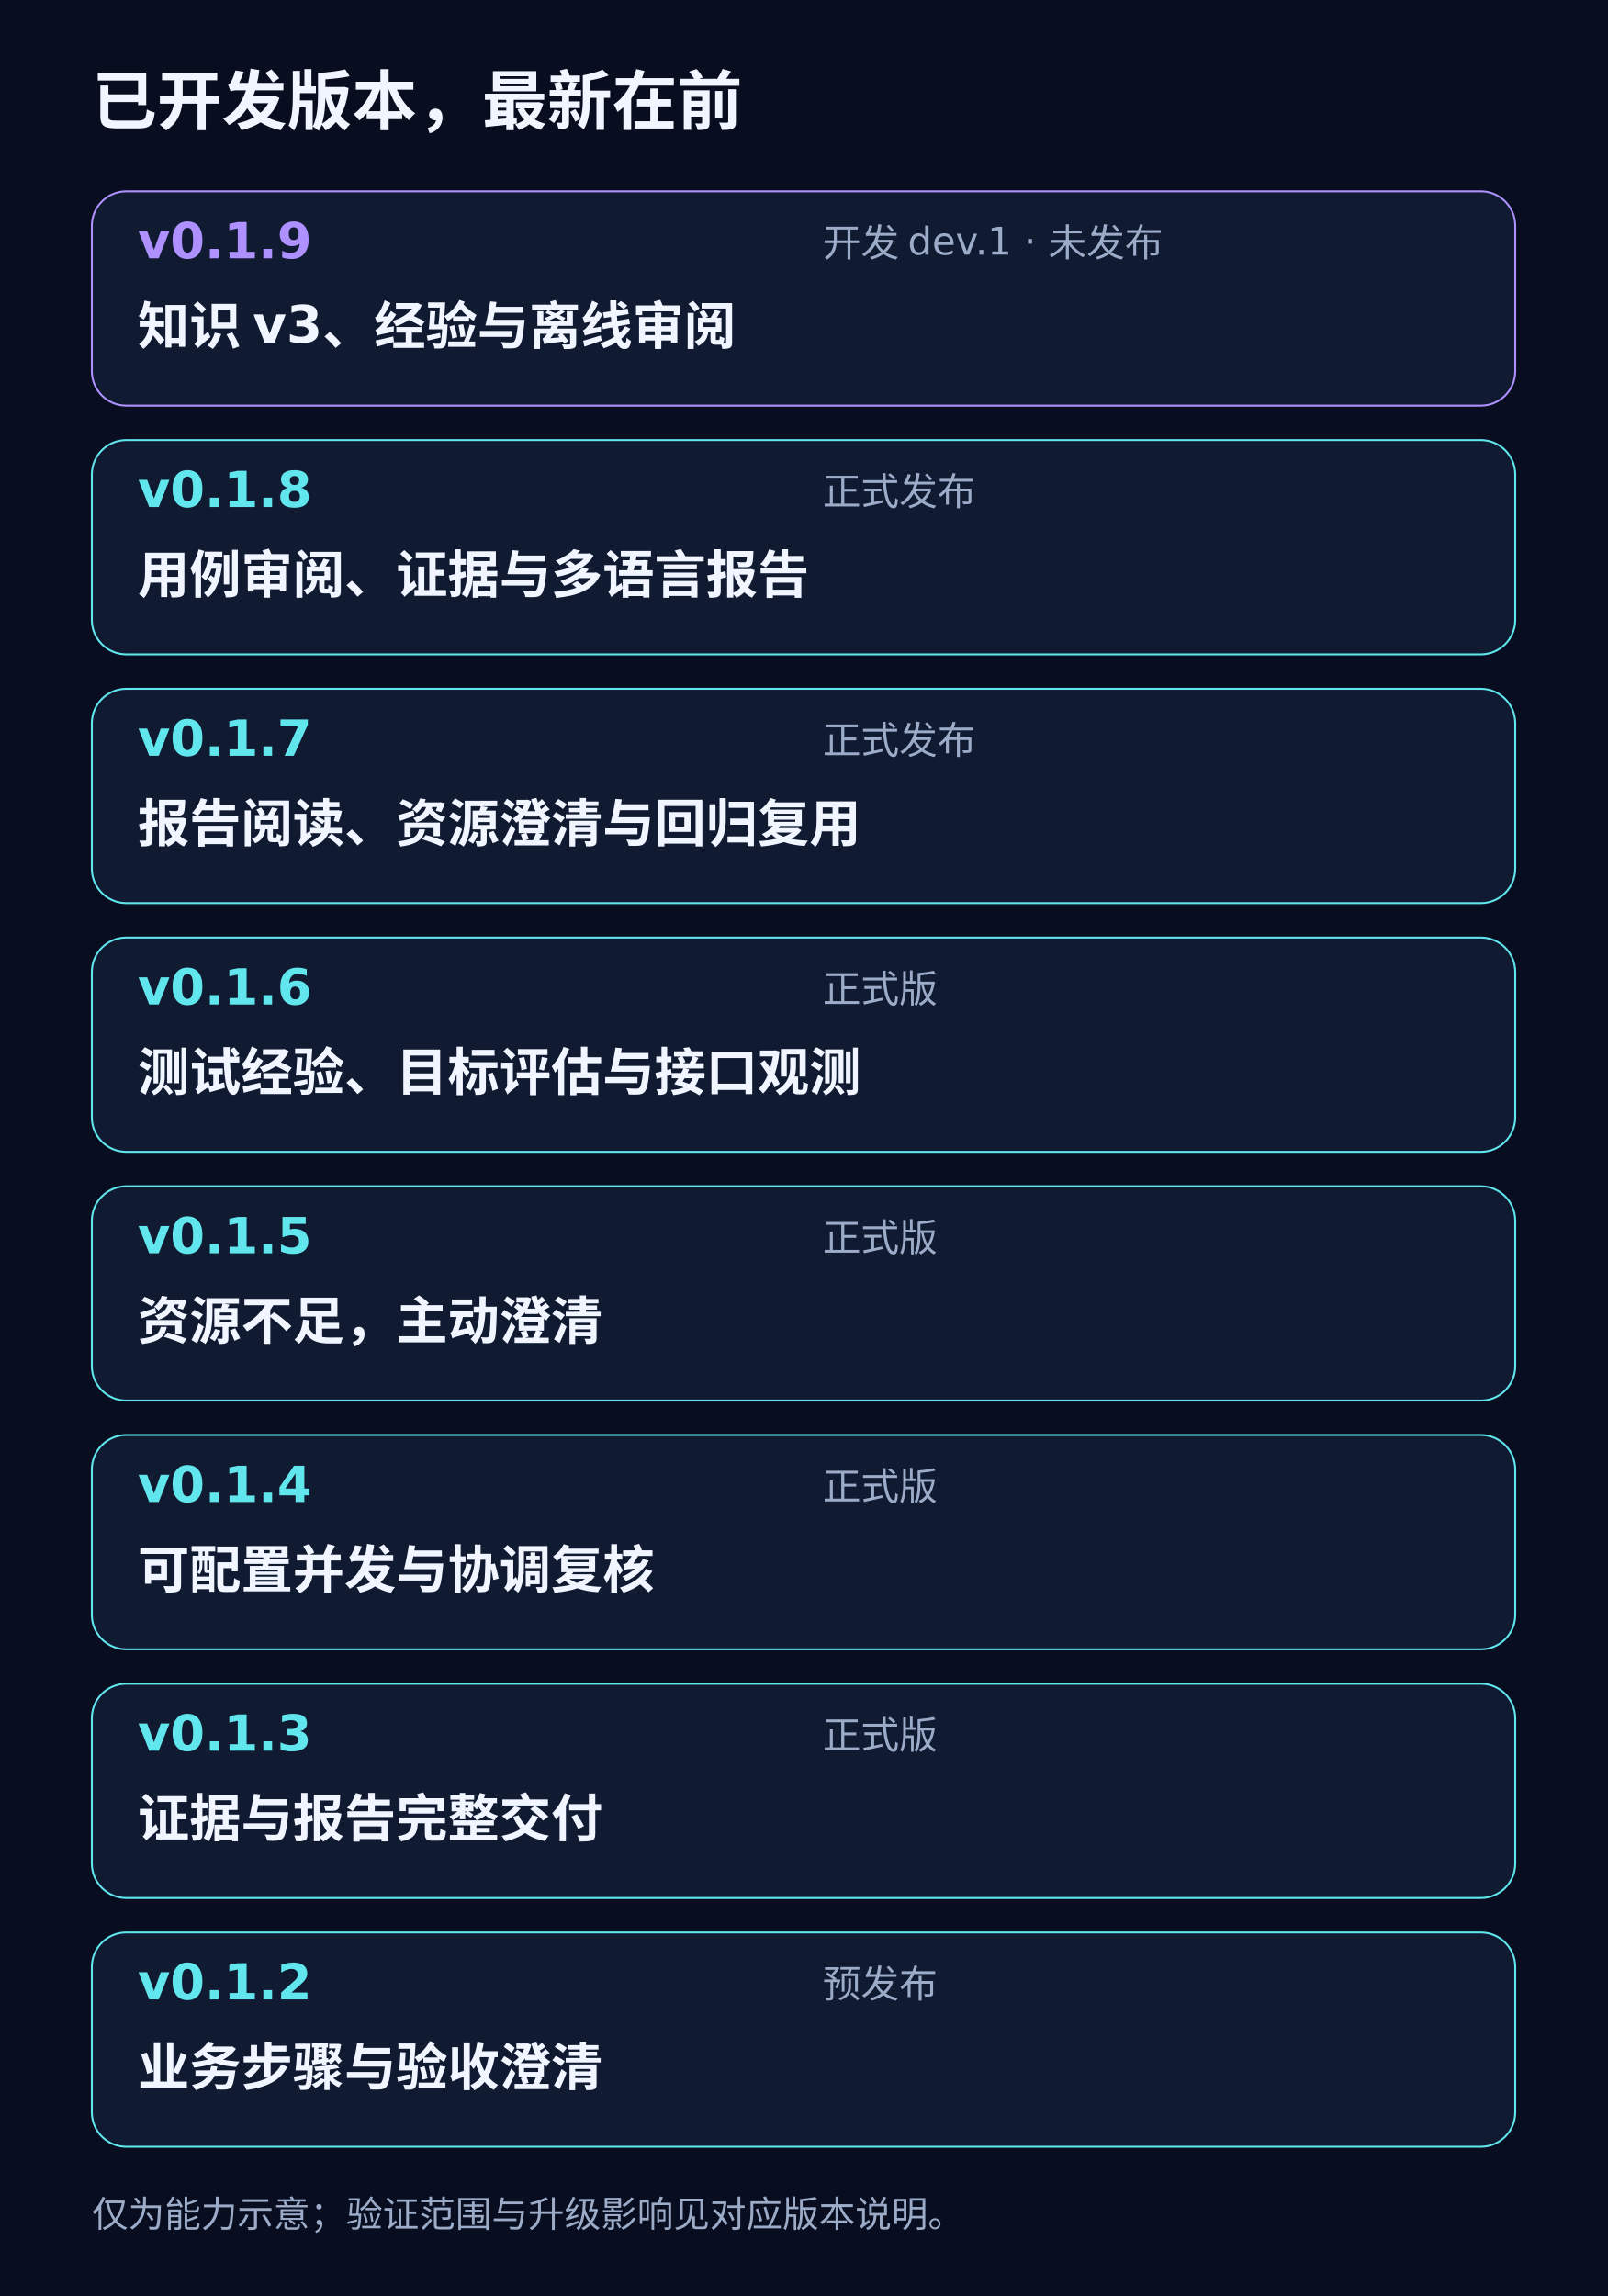
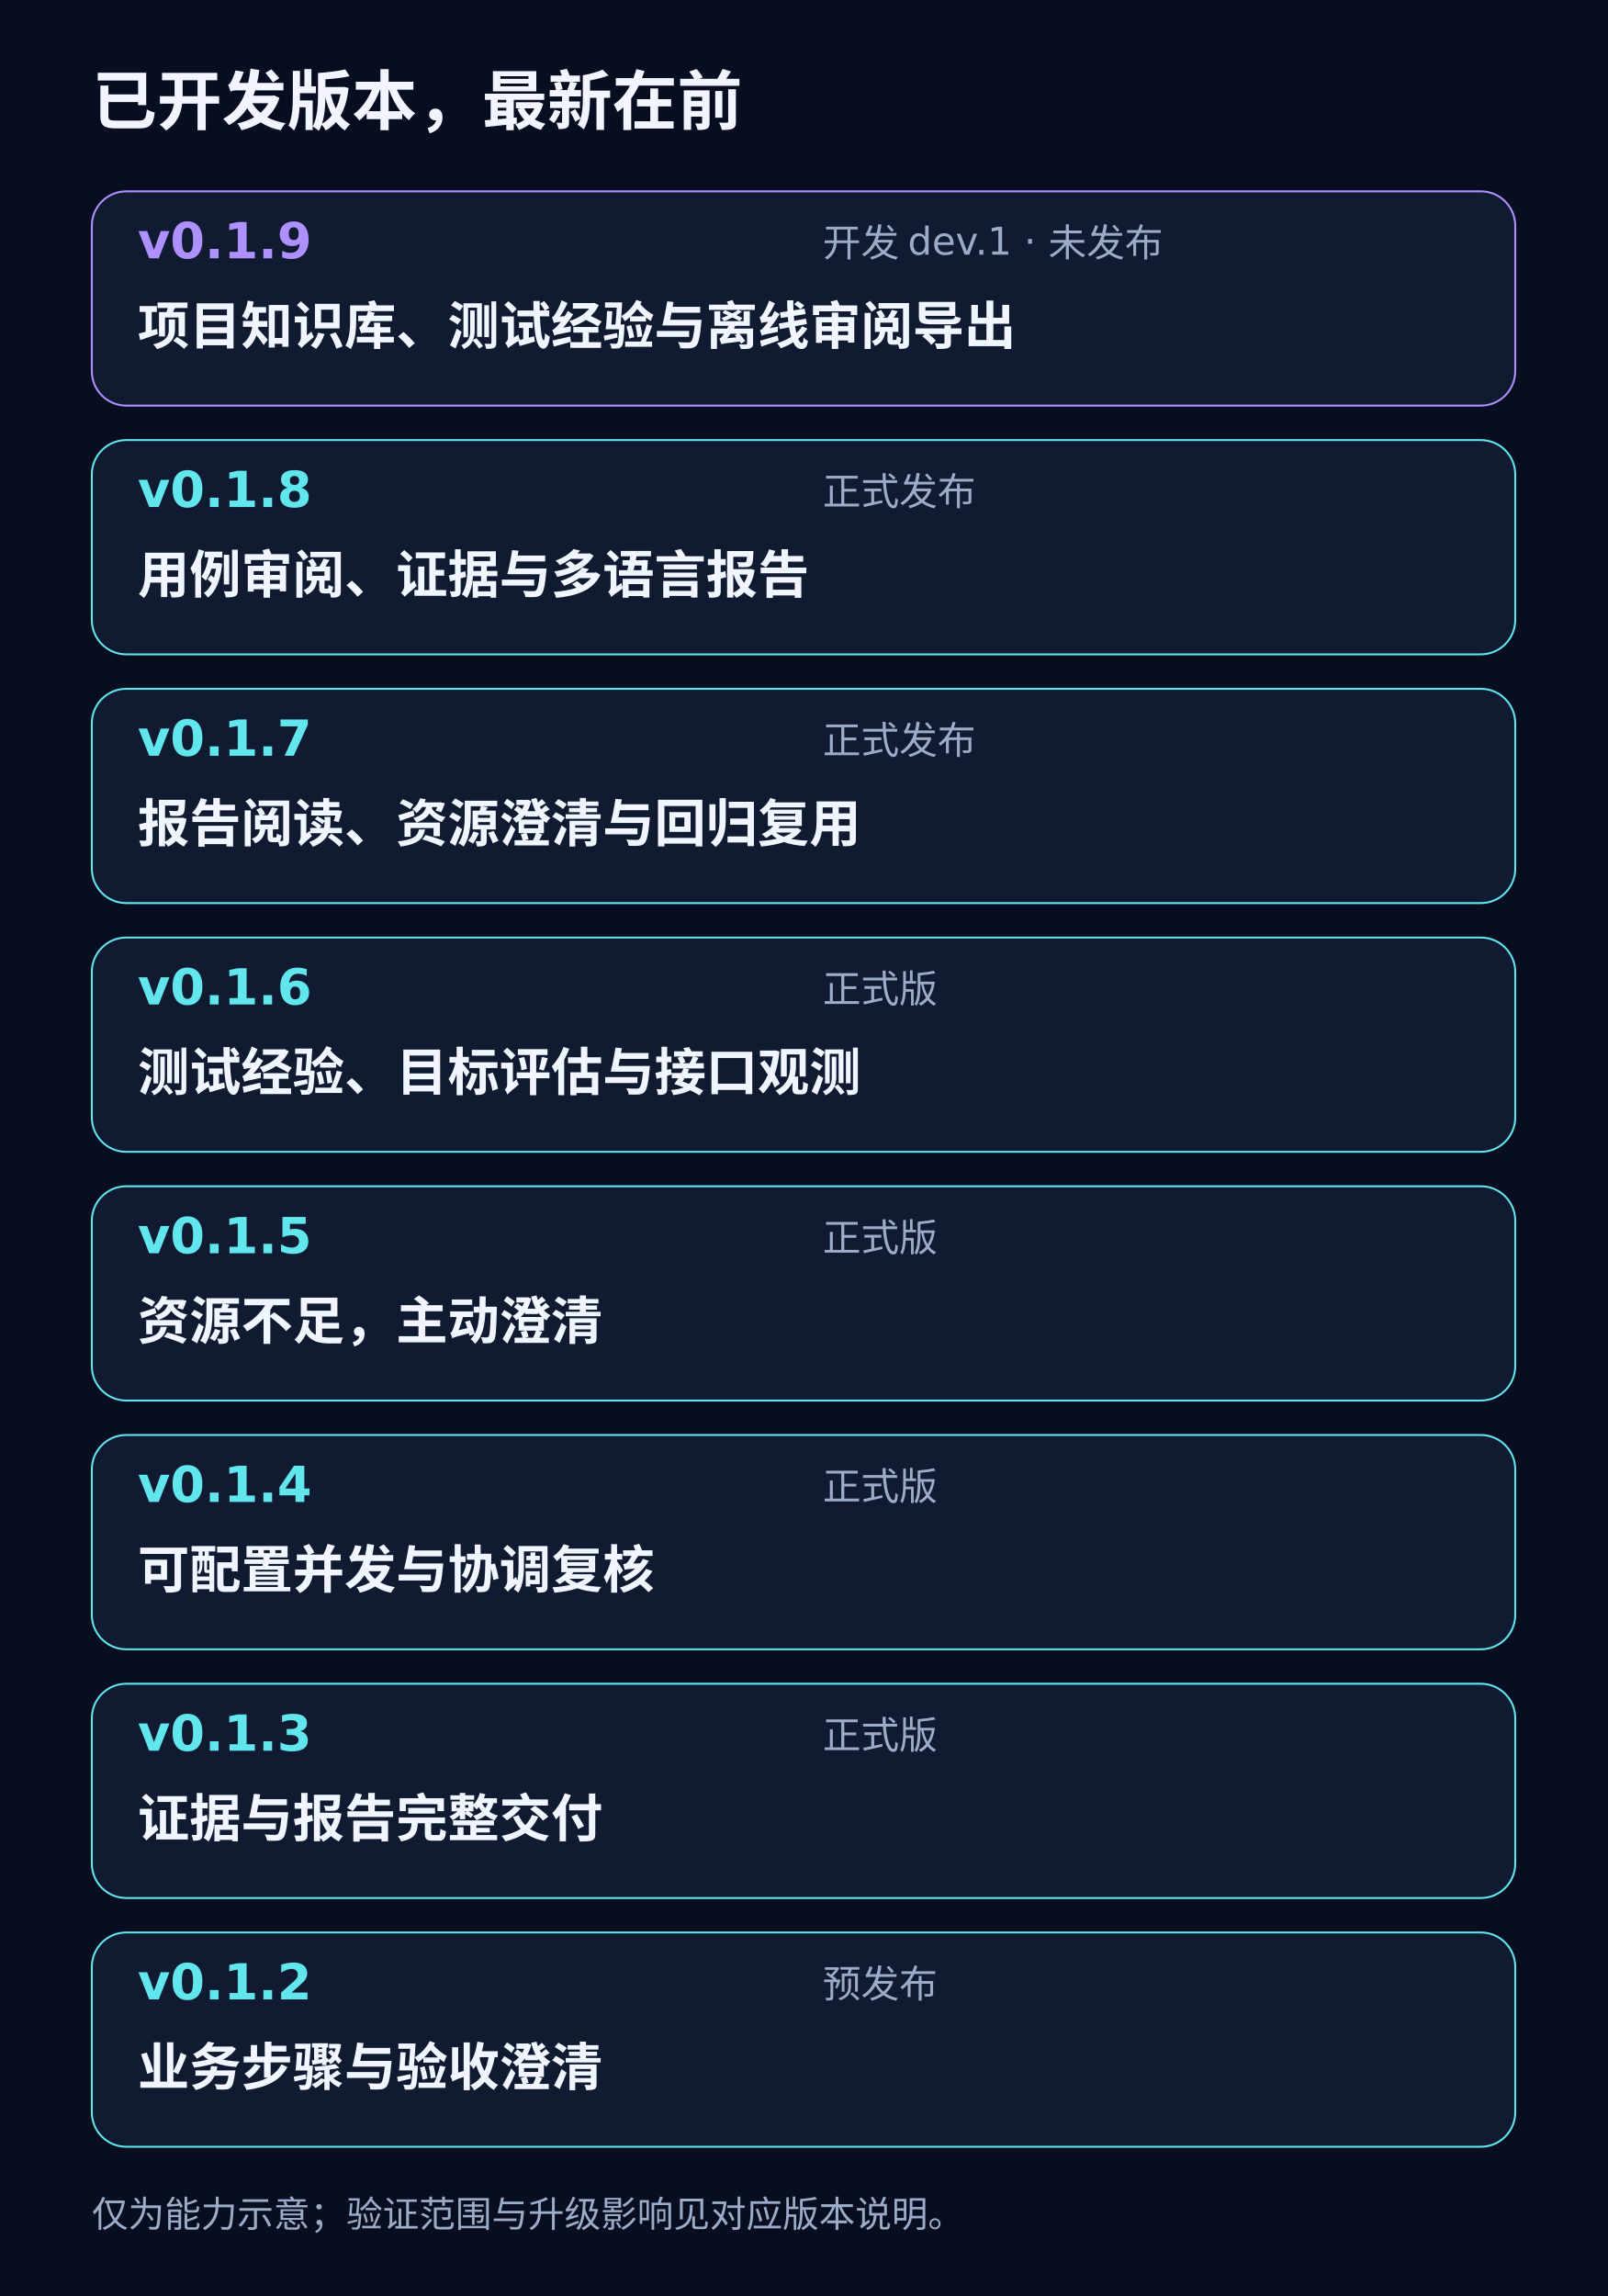
<svg xmlns="http://www.w3.org/2000/svg" width="840" height="1200" viewBox="0 0 840 1200" role="img" aria-label="版本演变 — 最新版本在前">
  <defs>
    <linearGradient id="g">
      <stop stop-color="#61e6ed" />
      <stop offset="1" stop-color="#ae91ff" />
    </linearGradient>
    <marker id="arrow" markerWidth="8" markerHeight="8" refX="7" refY="4" orient="auto">
      <path d="M0,0 L8,4 L0,8" fill="#61e6ed" />
    </marker>
  </defs>
  <g font-family="DejaVu Sans, Noto Sans CJK SC, sans-serif">
    <rect x="0" y="0" width="840" height="1200" rx="0" fill="#080e20" stroke="#080e20" />
    <path d="M0,2 H840" stroke="url(#g)" stroke-width="4" />
    <text x="48" y="65" font-size="34" fill="#f1f5ff" font-weight="700">已开发版本，最新在前</text>
    <rect x="48" y="100" width="744" height="112" rx="18" fill="#101b32" stroke="#ae91ff" />
    <text x="72" y="135" font-size="26" fill="#ae91ff" font-weight="700">v0.1.9</text>
    <text x="430" y="134" font-size="20" fill="#9cacc8" font-weight="400">开发 dev.1 · 未发布</text>
-     <text x="72" y="180" font-size="27" fill="#f1f5ff" font-weight="700">知识 v3、经验与离线审阅</text>
+     <text x="72" y="180" font-size="27" fill="#f1f5ff" font-weight="700">项目知识库、测试经验与离线审阅导出</text>
    <rect x="48" y="230" width="744" height="112" rx="18" fill="#101b32" stroke="#61e6ed" />
    <text x="72" y="265" font-size="26" fill="#61e6ed" font-weight="700">v0.1.8</text>
    <text x="430" y="264" font-size="20" fill="#9cacc8" font-weight="400">正式发布</text>
    <text x="72" y="310" font-size="27" fill="#f1f5ff" font-weight="700">用例审阅、证据与多语言报告</text>
    <rect x="48" y="360" width="744" height="112" rx="18" fill="#101b32" stroke="#61e6ed" />
    <text x="72" y="395" font-size="26" fill="#61e6ed" font-weight="700">v0.1.7</text>
    <text x="430" y="394" font-size="20" fill="#9cacc8" font-weight="400">正式发布</text>
    <text x="72" y="440" font-size="27" fill="#f1f5ff" font-weight="700">报告阅读、资源澄清与回归复用</text>
    <rect x="48" y="490" width="744" height="112" rx="18" fill="#101b32" stroke="#61e6ed" />
    <text x="72" y="525" font-size="26" fill="#61e6ed" font-weight="700">v0.1.6</text>
    <text x="430" y="524" font-size="20" fill="#9cacc8" font-weight="400">正式版</text>
    <text x="72" y="570" font-size="27" fill="#f1f5ff" font-weight="700">测试经验、目标评估与接口观测</text>
    <rect x="48" y="620" width="744" height="112" rx="18" fill="#101b32" stroke="#61e6ed" />
    <text x="72" y="655" font-size="26" fill="#61e6ed" font-weight="700">v0.1.5</text>
    <text x="430" y="654" font-size="20" fill="#9cacc8" font-weight="400">正式版</text>
    <text x="72" y="700" font-size="27" fill="#f1f5ff" font-weight="700">资源不足，主动澄清</text>
    <rect x="48" y="750" width="744" height="112" rx="18" fill="#101b32" stroke="#61e6ed" />
    <text x="72" y="785" font-size="26" fill="#61e6ed" font-weight="700">v0.1.4</text>
    <text x="430" y="784" font-size="20" fill="#9cacc8" font-weight="400">正式版</text>
    <text x="72" y="830" font-size="27" fill="#f1f5ff" font-weight="700">可配置并发与协调复核</text>
    <rect x="48" y="880" width="744" height="112" rx="18" fill="#101b32" stroke="#61e6ed" />
    <text x="72" y="915" font-size="26" fill="#61e6ed" font-weight="700">v0.1.3</text>
    <text x="430" y="914" font-size="20" fill="#9cacc8" font-weight="400">正式版</text>
    <text x="72" y="960" font-size="27" fill="#f1f5ff" font-weight="700">证据与报告完整交付</text>
    <rect x="48" y="1010" width="744" height="112" rx="18" fill="#101b32" stroke="#61e6ed" />
    <text x="72" y="1045" font-size="26" fill="#61e6ed" font-weight="700">v0.1.2</text>
    <text x="430" y="1044" font-size="20" fill="#9cacc8" font-weight="400">预发布</text>
    <text x="72" y="1090" font-size="27" fill="#f1f5ff" font-weight="700">业务步骤与验收澄清</text>
    <text x="48" y="1164" font-size="19" fill="#9cacc8" font-weight="400">仅为能力示意；验证范围与升级影响见对应版本说明。</text>
  </g>
</svg>
